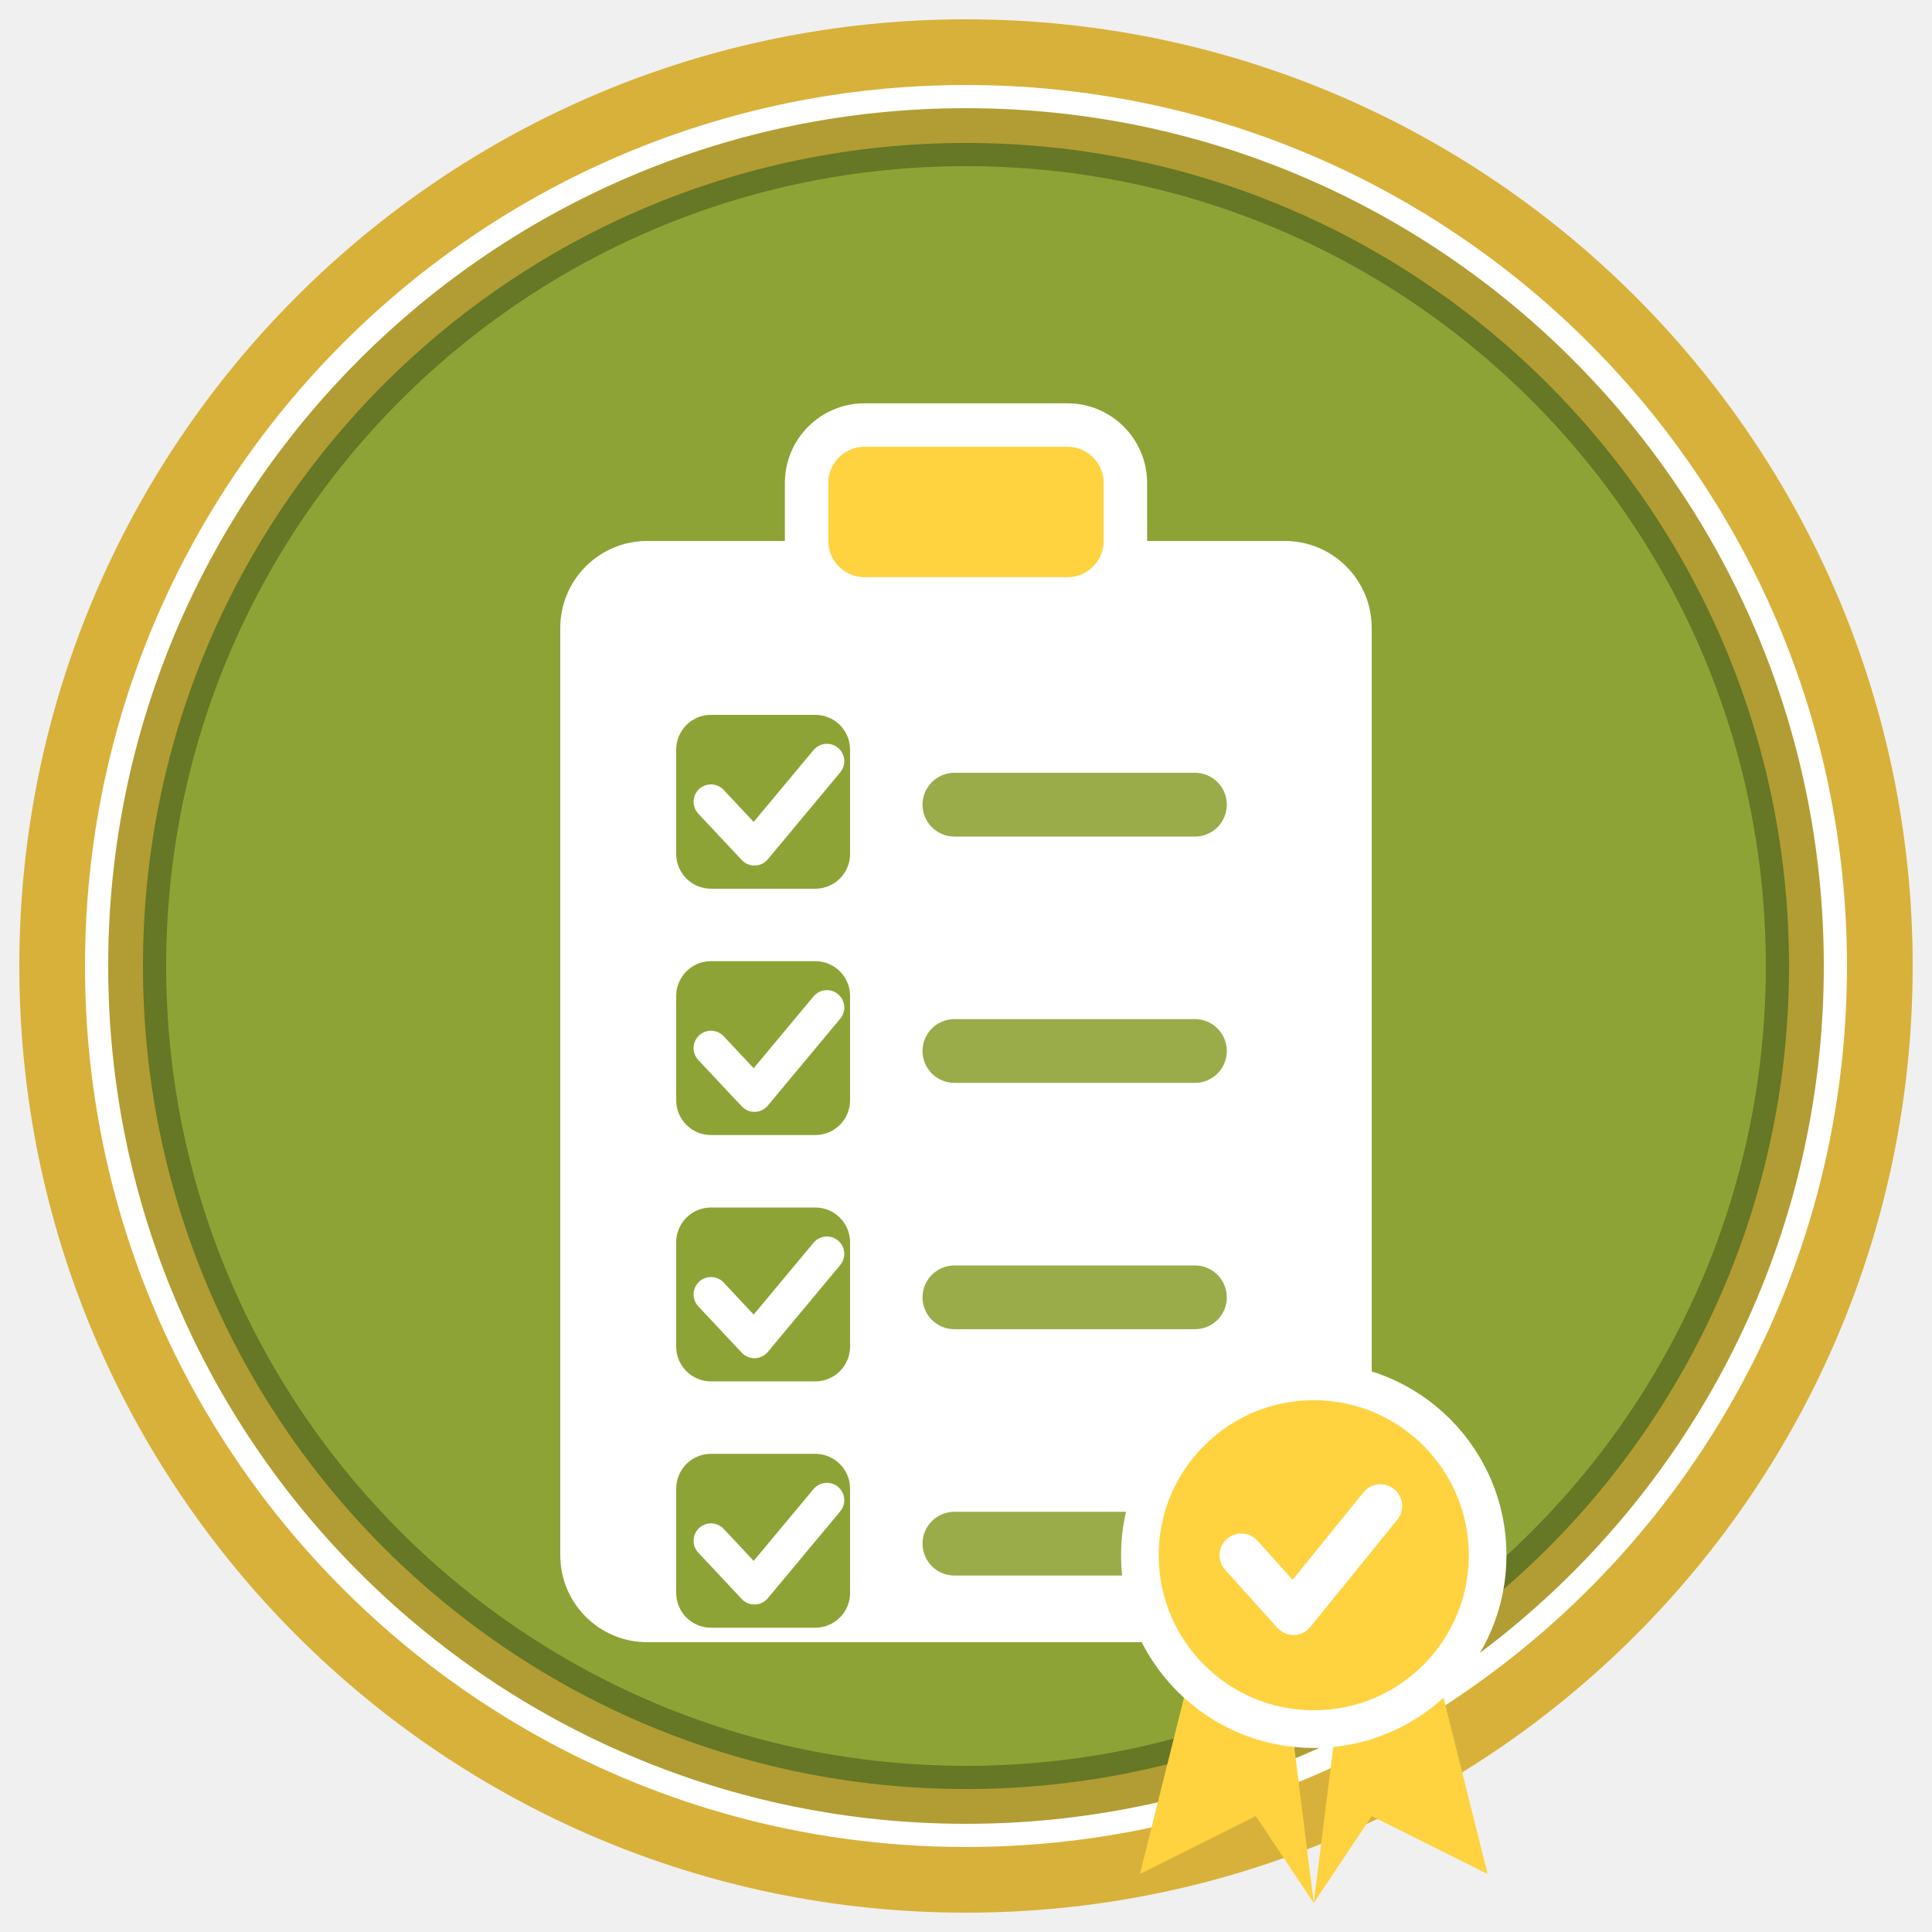
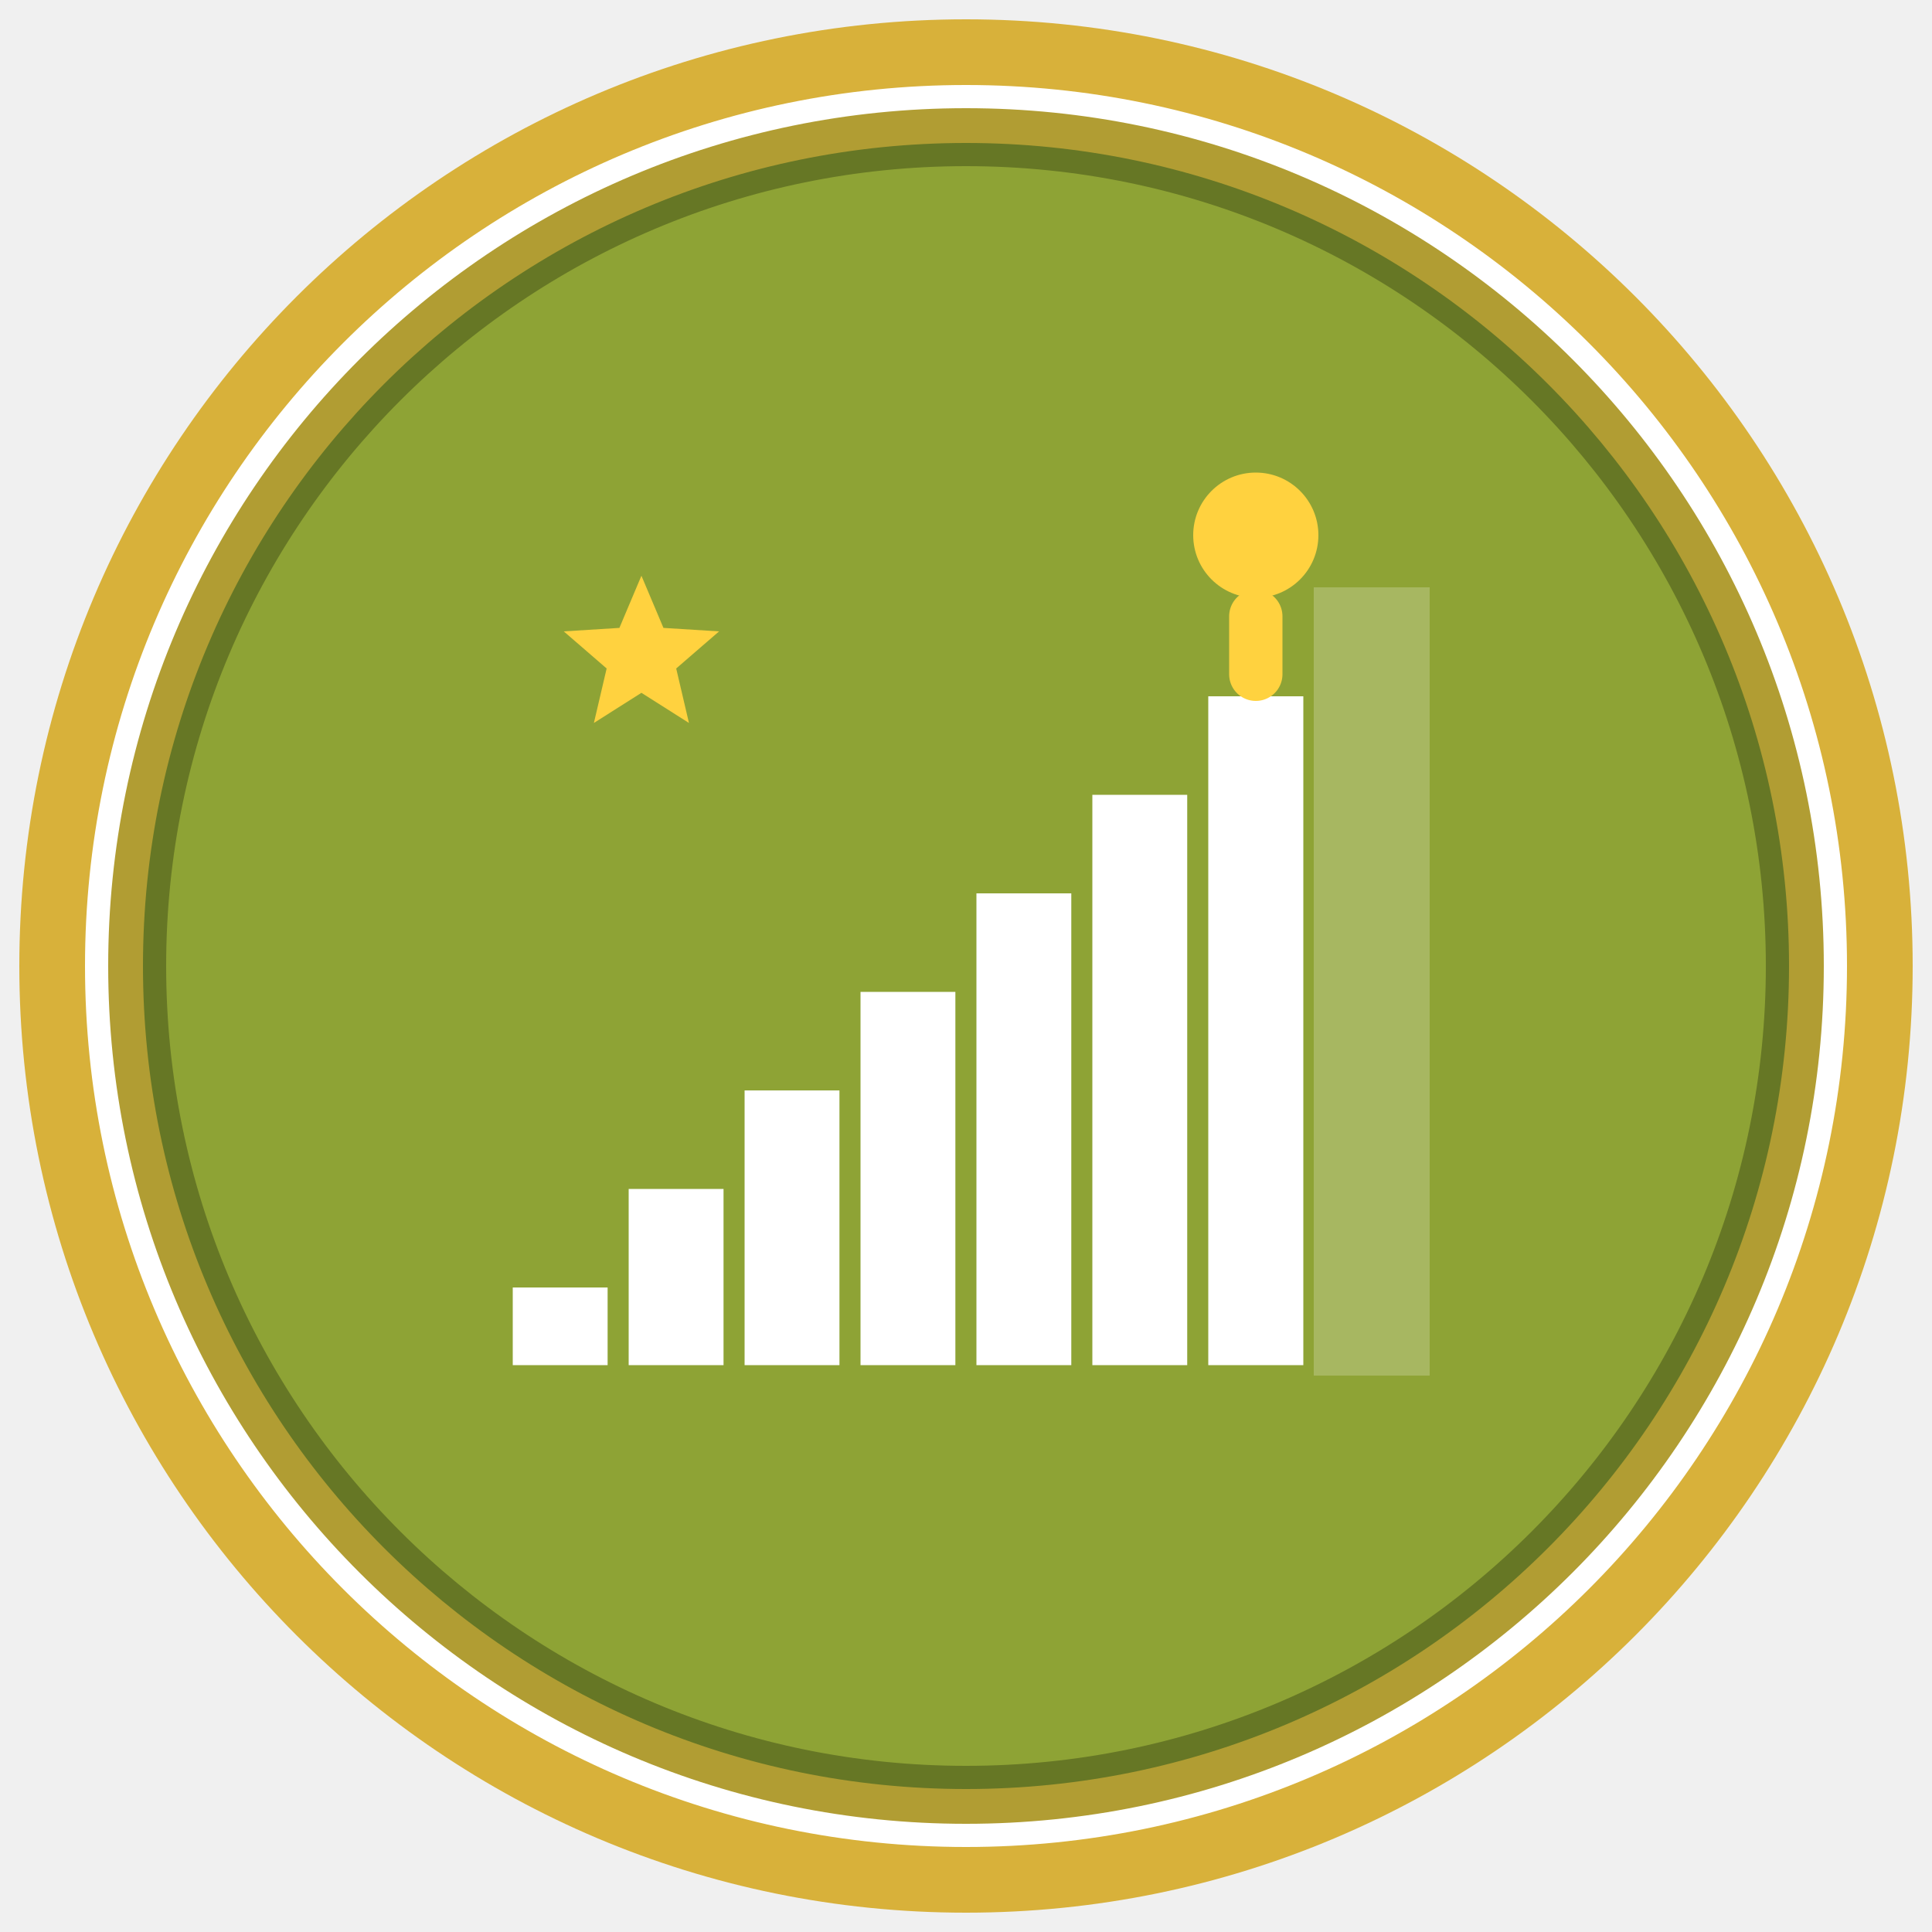
<svg xmlns="http://www.w3.org/2000/svg" viewBox="-100 -100 200 200" width="400" height="400">
  <circle r="98" fill="#D8B13A" />
  <circle r="89" fill="#667725" opacity=".35" />
  <circle r="84" fill="#8EA335" />
  <circle r="84" fill="none" stroke="#667725" stroke-width="2.4" />
  <circle r="90" fill="none" stroke="#FFFFFF" stroke-width="2.4" />
-   <g transform="translate(0 4) scale(1.5)">
-     <rect x="-28" y="-32" width="56" height="76" rx="6" fill="#FFFFFF" />
-     <rect x="-11" y="-40" width="22" height="12" rx="4" fill="#FFD23F" stroke="#FFFFFF" stroke-width="3" />
-     <rect x="-20" y="-20" width="12" height="12" rx="2.4" fill="#8EA335" />
-     <path d="M-17.6,-14 l3,3.2 l5,-6" stroke="#FFFFFF" stroke-width="2.4" fill="none" stroke-linecap="round" stroke-linejoin="round" />
-     <rect x="-3" y="-16" width="21" height="4.4" rx="2.2" fill="#8EA335" opacity="0.9" />
-     <rect x="-20" y="-3" width="12" height="12" rx="2.4" fill="#8EA335" />
-     <path d="M-17.6,3 l3,3.2 l5,-6" stroke="#FFFFFF" stroke-width="2.4" fill="none" stroke-linecap="round" stroke-linejoin="round" />
-     <rect x="-3" y="1" width="21" height="4.4" rx="2.2" fill="#8EA335" opacity="0.9" />
-     <rect x="-20" y="14" width="12" height="12" rx="2.4" fill="#8EA335" />
-     <path d="M-17.6,20 l3,3.2 l5,-6" stroke="#FFFFFF" stroke-width="2.4" fill="none" stroke-linecap="round" stroke-linejoin="round" />
-     <rect x="-3" y="18" width="21" height="4.4" rx="2.2" fill="#8EA335" opacity="0.9" />
-     <rect x="-20" y="31" width="12" height="12" rx="2.4" fill="#8EA335" />
-     <path d="M-17.6,37 l3,3.2 l5,-6" stroke="#FFFFFF" stroke-width="2.4" fill="none" stroke-linecap="round" stroke-linejoin="round" />
-     <rect x="-3" y="35" width="21" height="4.4" rx="2.2" fill="#8EA335" opacity="0.9" />
-     <g transform="translate(24 38)">
-       <path d="M-8,6 L-12,22 L-4,18 L0,24 L2,8Z M8,6 L12,22 L4,18 L0,24 L-2,8Z" fill="#FFD23F" />
-       <circle r="12" fill="#FFD23F" stroke="#FFFFFF" stroke-width="2.6" />
-       <path d="M-5,0 l3.6,4 l6,-7.4" stroke="#FFFFFF" stroke-width="3" fill="none" stroke-linecap="round" stroke-linejoin="round" />
-     </g>
+   <g transform="translate(0 4) scale(1.2)">
+     <rect x="-40" y="23.5" width="10" height="8.5" fill="#FFFFFF" stroke="#8EA335" stroke-width="1.8" />
+     <rect x="-30" y="15.0" width="10" height="17.0" fill="#FFFFFF" stroke="#8EA335" stroke-width="1.8" />
+     <rect x="-20" y="6.5" width="10" height="25.5" fill="#FFFFFF" stroke="#8EA335" stroke-width="1.8" />
+     <rect x="-10" y="-2.0" width="10" height="34.0" fill="#FFFFFF" stroke="#8EA335" stroke-width="1.8" />
+     <rect x="0" y="-10.5" width="10" height="42.5" fill="#FFFFFF" stroke="#8EA335" stroke-width="1.8" />
+     <rect x="10" y="-19.0" width="10" height="51.0" fill="#FFFFFF" stroke="#8EA335" stroke-width="1.8" />
+     <rect x="20" y="-27.5" width="10" height="59.5" fill="#FFFFFF" stroke="#8EA335" stroke-width="1.8" />
+     <rect x="30" y="-36.0" width="10" height="68.0" fill="#FFFFFF" opacity=".22" />
+     <circle cx="25.0" cy="-40.5" r="5.4" fill="#FFD23F" />
+     <path d="M25.0,-33.5 V-28.5" stroke="#FFD23F" stroke-width="4.6" stroke-linecap="round" />
+     <polygon points="-28.0,-37.0 -26.1,-32.5 -21.3,-32.2 -25.0,-29.0 -23.9,-24.3 -28.0,-26.9 -32.1,-24.3 -31.0,-29.0 -34.7,-32.2 -29.9,-32.5" fill="#FFD23F" stroke-linejoin="round" />
  </g>
</svg>
